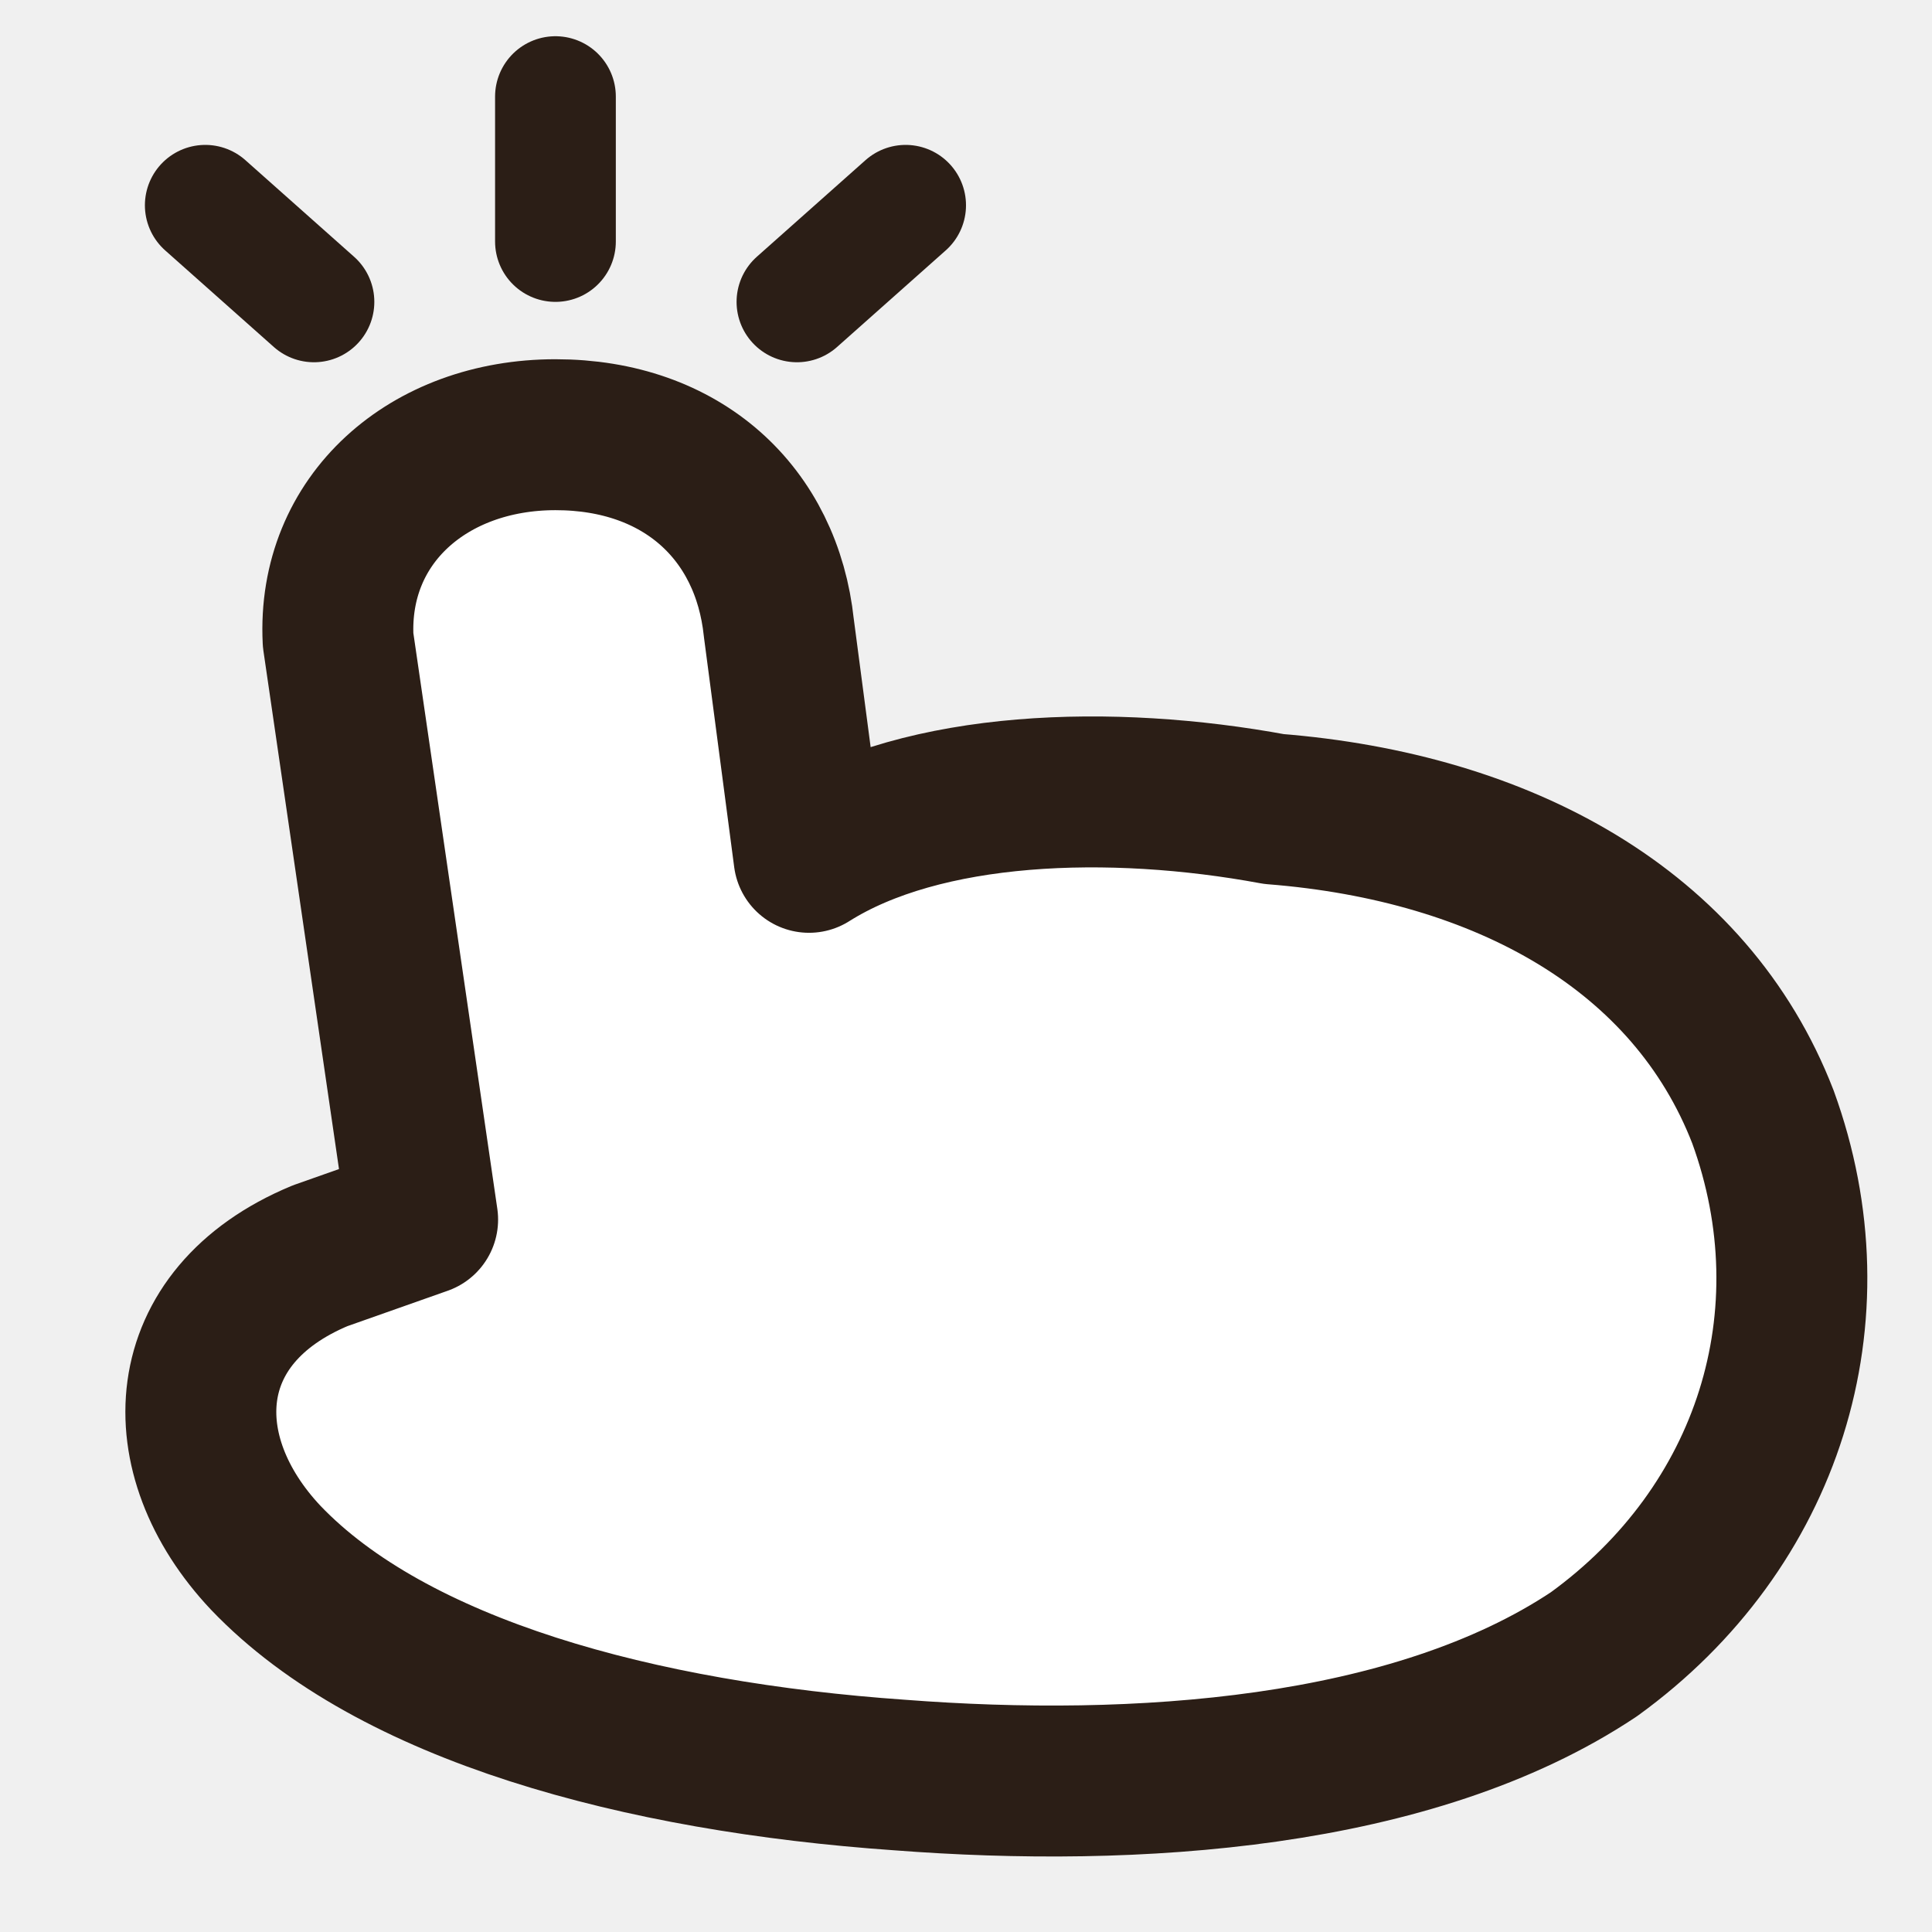
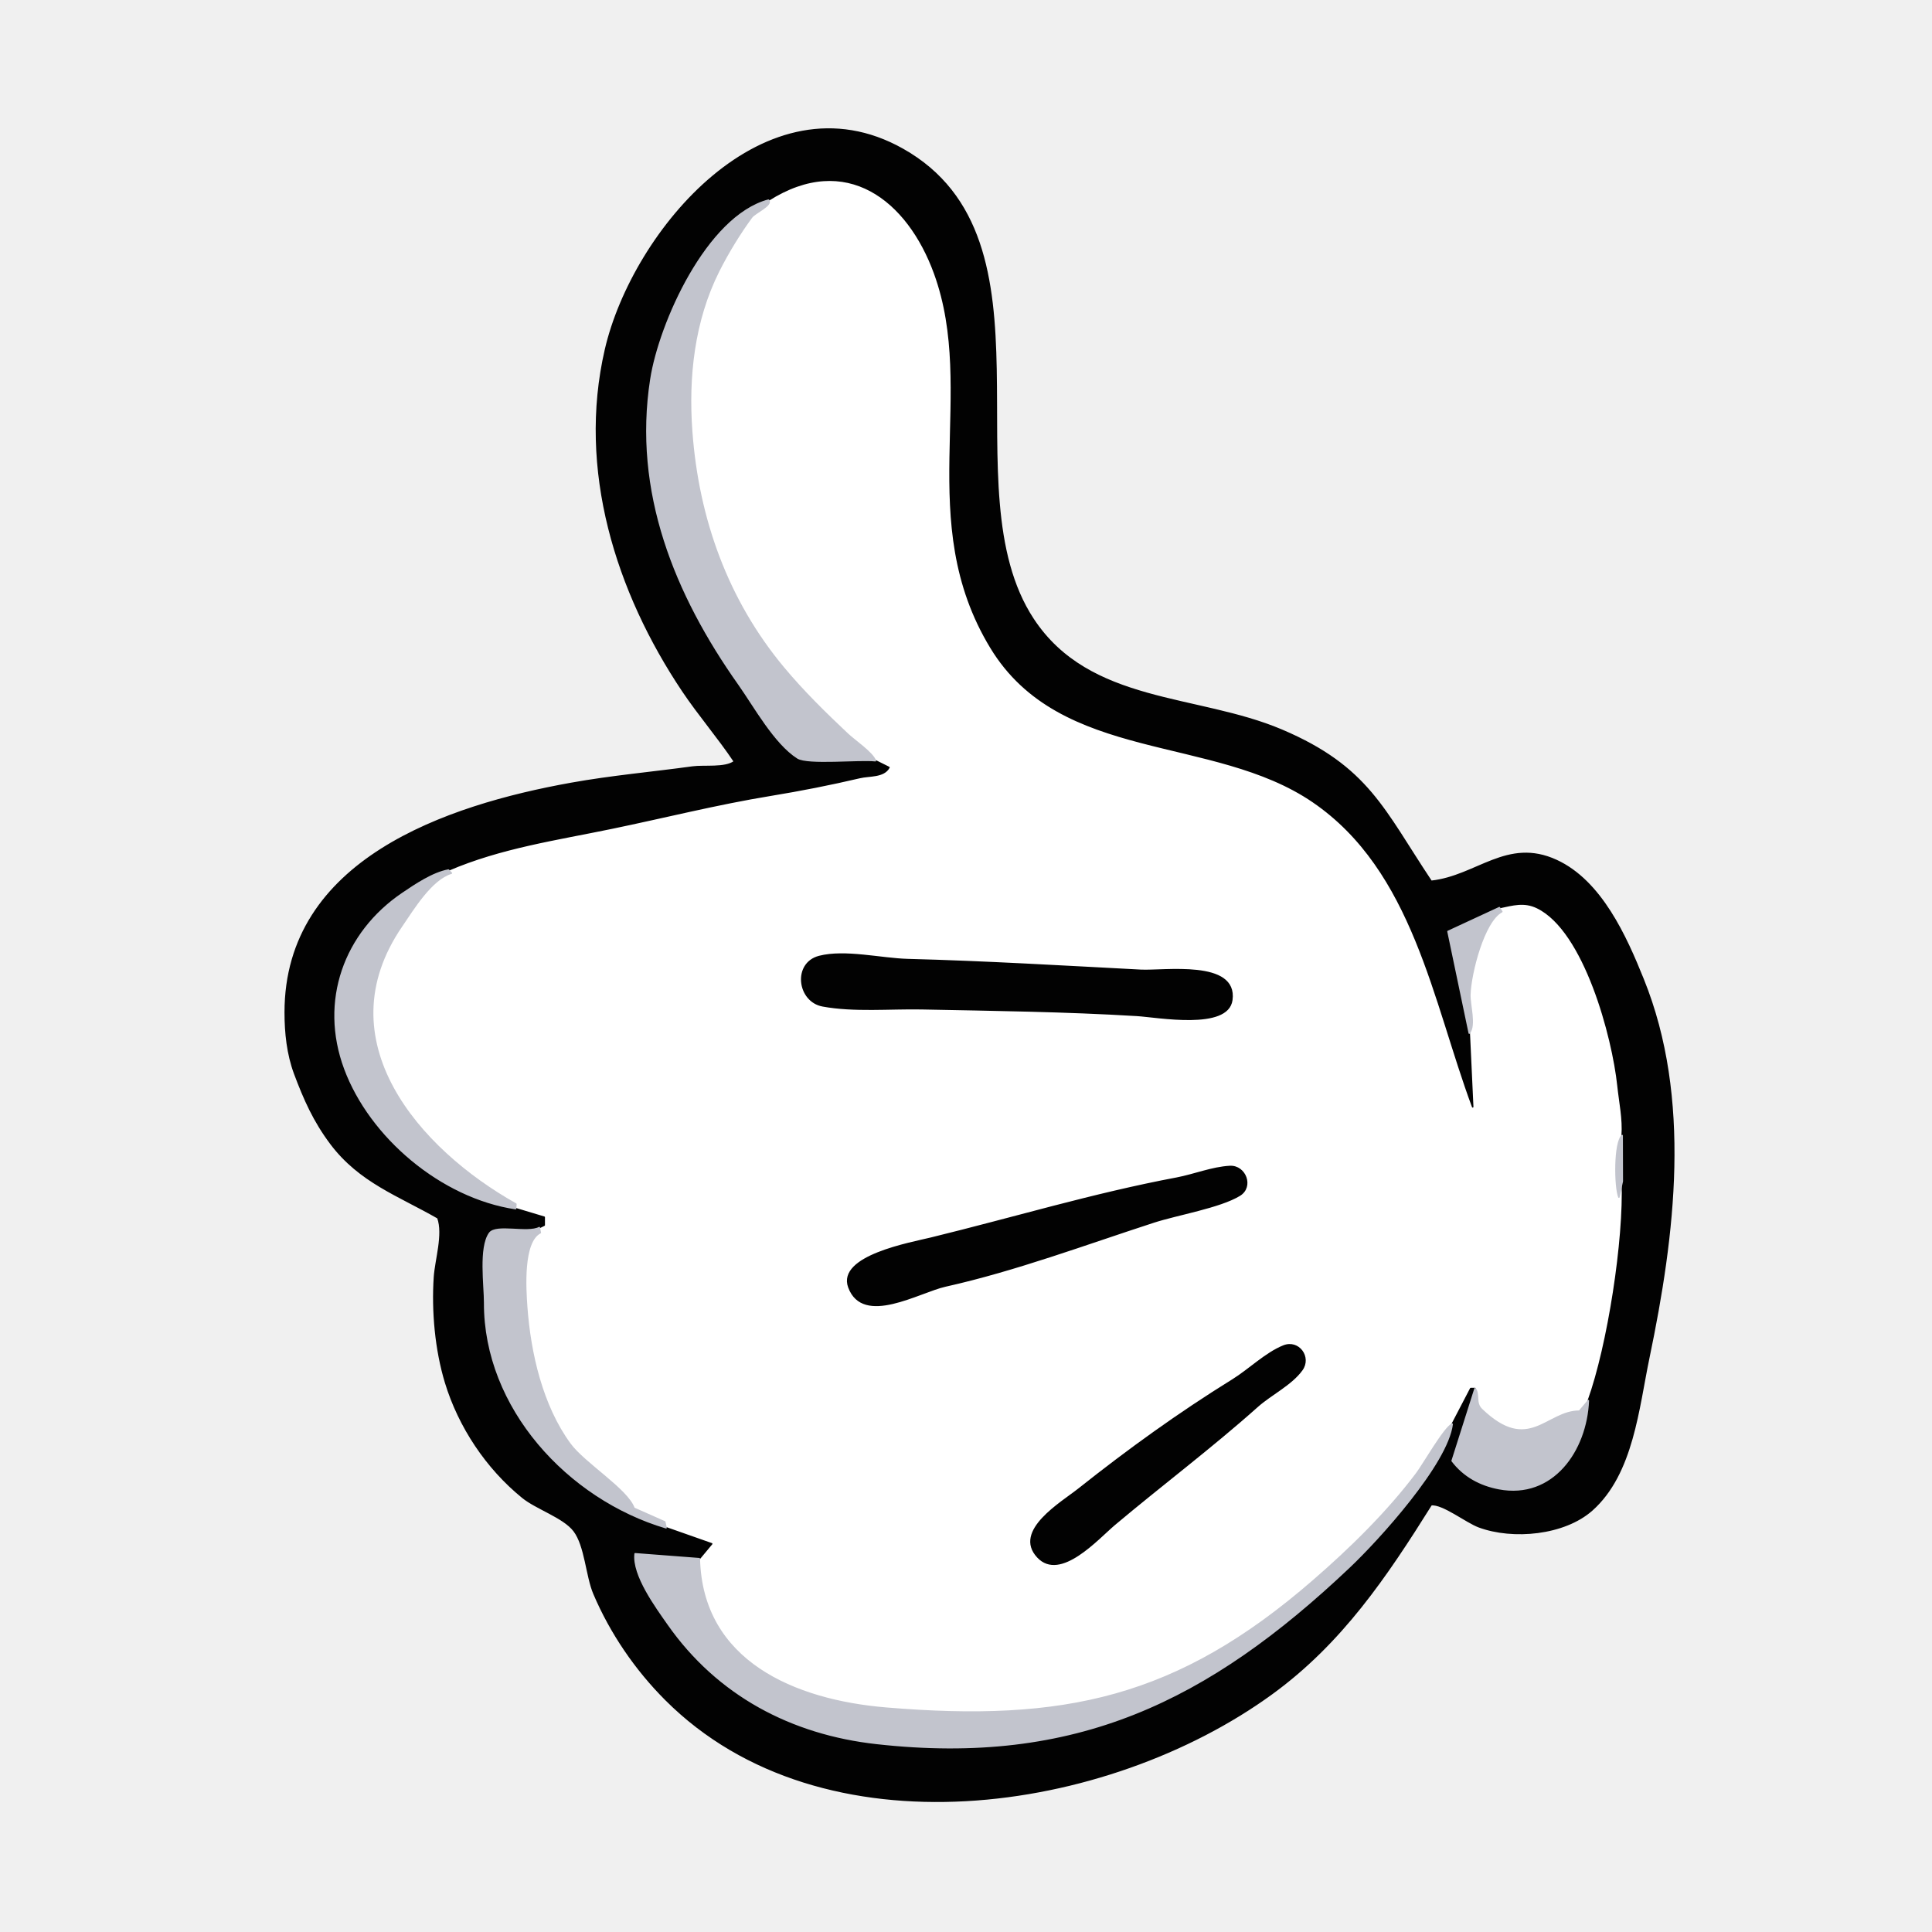
- <svg xmlns="http://www.w3.org/2000/svg" width="32" height="32" viewBox="0 0 32 32">
-   <g stroke="#2b1e16" stroke-width="2" stroke-linecap="round" fill="none">
-     <path d="M 9.2 4 V 1.6" />
-     <path d="M 5.2 5 L 3.4 3.4" />
-     <path d="M 13.2 5 L 15 3.4" />
-   </g>
-   <path d="M 5.6 10.6 C 5.5 8.6 7.1 7.2 9.2 7.2 C 11.3 7.2 12.7 8.5 12.9 10.4 L 13.4 14.2 C 15.3 13 18.4 12.9 21.1 13.4 C 24.9 13.7 28 15.4 29.2 18.5 C 30.4 21.8 29.3 25.3 26.4 27.4 C 23.4 29.4 18.8 29.7 14.9 29.4 C 10.6 29.1 6.5 28 4.4 25.8 C 2.8 24.1 2.9 21.8 5.3 20.8 L 7 20.2 Z" fill="#fff" stroke="#2b1e16" stroke-width="2.5" stroke-linejoin="round" />
+ <svg xmlns="http://www.w3.org/2000/svg" viewBox="0 0 326 326" width="48" height="48">
+   <path d="M247.92 174.33C249.01 172.99 247.97 169.63 248.02 167.83C248.12 164.28 250.35 155.44 253.41 153.83C253.27 153.61 253.14 153.38 253 153.15C255.24 152.68 257.18 152.08 259.38 153.15C267.42 157.04 272.16 175.06 273.01 183.17C273.3 185.95 273.93 188.82 273.72 191.61C272.39 192.74 272.47 200.25 273.17 202C273.36 201.11 273.55 200.22 273.74 199.33C274.14 209.13 271.34 227.1 268.01 236.33C267.51 236.93 267 237.52 266.5 238.12C260.98 238.1 257.97 245.48 250.01 237.82C248.86 236.72 249.67 235.21 248.9 234.3C248.65 234.3 248.41 234.3 248.17 234.3C247.13 236.3 246.08 238.3 245.04 240.3C243.73 240.88 240.23 247.04 239.07 248.59C234.18 255.12 227.82 261.35 221.58 266.75C198.66 286.63 179.5 290.74 149.5 288.23C134.05 286.94 118.42 280.35 118 263.01C118.7 262.17 119.39 261.34 120.09 260.5C117.52 259.6 114.95 258.69 112.39 257.79C112.31 257.46 112.24 257.13 112.17 256.8C110.44 256.03 108.71 255.27 106.98 254.5C105.84 251.31 98.62 246.97 96.18 243.65C91.47 237.22 89.44 228.38 88.87 220.52C88.65 217.49 88.14 209.52 91.17 208C91.11 207.71 91.06 207.43 91 207.14C91.28 207 91.56 206.86 91.83 206.73C91.83 206.28 91.83 205.83 91.83 205.39C90.22 204.91 88.61 204.42 87 203.94C87.02 203.68 87.03 203.43 87.05 203.17C70.64 193.98 54.52 175.57 67.77 156.26C69.77 153.33 72.77 148.36 76.17 147.33C76 147.15 75.83 146.98 75.67 146.81C84.47 143.02 93.86 141.68 103.18 139.75C112.13 137.9 120.99 135.66 130.04 134.18C135.1 133.35 140.09 132.37 145.07 131.2C146.72 130.81 149.11 131.13 150 129.5C149.24 129.12 148.48 128.74 147.71 128.36C147.19 126.98 144.23 125.01 142.99 123.84C139.22 120.29 135.49 116.63 132.18 112.65C122.72 101.29 117.79 87.55 116.71 72.83C116.03 63.58 117.07 54.12 121.25 45.77C122.81 42.66 124.87 39.3 126.83 36.65C127.41 35.88 130.42 34.6 129.67 33.77C142.76 25.46 153.2 33.7 157.72 46.15C165.01 66.25 154.22 87.89 167.21 109.28C179.02 128.72 204.74 123.77 221.56 135.27C238.55 146.88 241.88 168.97 248.5 186.77C248.31 182.62 248.11 178.48 247.92 174.33ZM138.23 161.4C133.83 162.54 134.62 168.96 138.83 169.72C144.11 170.69 150.14 170.11 155.5 170.21C167.54 170.45 179.8 170.6 191.83 171.33C195.38 171.55 207.17 173.75 207.85 168.74C208.77 162 196.41 163.93 192.5 163.73C179.4 163.05 166.29 162.26 153.17 161.92C148.68 161.8 142.58 160.28 138.23 161.4ZM207.53 196.83C204.54 196.99 201.5 198.24 198.56 198.8C184.48 201.45 171.01 205.53 157.13 208.92C153.72 209.76 141.29 211.94 143.24 217.21C145.65 223.7 155.07 217.99 159.5 217C171.41 214.34 183.11 209.95 194.7 206.19C198.68 204.9 205.82 203.72 209.17 201.68C211.5 200.25 210.13 196.7 207.53 196.83ZM216.59 227.12C213.59 228.32 210.77 231.13 208.01 232.84C198.96 238.44 190.41 244.61 182.06 251.24C179.13 253.57 170.97 258.31 175.11 262.73C178.9 266.79 185.25 259.6 188.06 257.23C196.04 250.52 204.36 244.28 212.16 237.32C214.42 235.3 217.89 233.63 219.67 231.16C221.23 229.02 219.12 226.11 216.59 227.12Z" fill="#ffffff" fill-rule="evenodd" stroke="#ffffff" stroke-width="0.25" stroke-linejoin="round" />
+   <path d="M241.5 148.71C249.2 147.88 254.31 141.37 262.63 145.2C270.18 148.68 274.36 158.05 277.25 165.23C285.39 185.35 282.52 208.4 278.21 229.1C276.44 237.57 275.52 248.65 268.63 254.79C263.95 258.95 255.28 259.74 249.55 257.62C247.43 256.84 243.45 253.67 241.5 253.9C233.93 265.98 226.41 277.19 214.61 285.78C186.83 306 138.83 313.28 112.36 286.81C107.25 281.7 103.05 275.55 100.23 268.92C98.95 265.92 98.79 260.83 96.86 258.3C95.1 256 90.53 254.57 88.18 252.66C82.1 247.72 77.46 240.74 75.19 233.28C73.51 227.74 72.93 221.27 73.31 215.5C73.51 212.55 74.9 208.29 73.89 205.5C67.22 201.67 60.71 199.45 55.84 192.99C53 189.21 51.36 185.53 49.72 181.14C48.51 177.88 48.13 174.3 48.13 170.83C48.13 145.12 75.36 135.96 96.39 132.19C103.17 130.97 110.03 130.37 116.85 129.43C118.81 129.16 122.37 129.68 123.92 128.5C121.19 124.42 117.96 120.69 115.22 116.61C104 99.87 97.5 79.23 102.17 59C106.81 38.93 129.28 12.23 152.31 25.19C179.51 40.49 159.78 82.38 174.33 104.48C183.84 118.92 201.99 117.14 216.28 123.21C230.9 129.43 233.46 136.67 241.5 148.71ZM129.67 33.77C119.31 36.54 111.3 54.54 109.83 63.99C106.88 82.97 113.92 100.27 124.69 115.49C127.31 119.2 130.71 125.42 134.59 127.89C136.31 128.97 145.02 128.06 147.71 128.36C148.48 128.74 149.24 129.12 150 129.5C149.11 131.13 146.72 130.81 145.07 131.2C140.09 132.37 135.1 133.35 130.04 134.18C120.99 135.66 112.13 137.9 103.18 139.75C93.86 141.68 84.47 143.02 75.67 146.81C73.02 147.31 70.12 149.27 67.92 150.76C58.13 157.4 53.95 168.92 58.18 180.32C62.47 191.88 74.51 202.07 87 203.94C88.61 204.42 90.22 204.91 91.83 205.39C91.83 205.83 91.83 206.28 91.83 206.73C91.56 206.86 91.28 207 91 207.14C89 208.19 83.69 206.57 82.6 208.09C80.87 210.53 81.79 216.94 81.78 219.83C81.73 237.51 95.84 252.88 112.39 257.79C114.95 258.69 117.52 259.6 120.09 260.5C119.39 261.34 118.7 262.17 118 263.01C114.39 262.73 110.78 262.46 107.17 262.18C106.74 265.77 110.73 271.2 112.75 274.08C121.12 286.02 133.56 292.59 147.92 294.18C181.46 297.92 203.86 286.98 227.63 264.47C232.61 259.76 244.22 246.97 245.04 240.3C246.08 238.3 247.13 236.3 248.17 234.3C248.41 234.3 248.65 234.3 248.9 234.3C247.61 238.36 246.32 242.43 245.03 246.5C247 249.1 249.76 250.59 252.94 251.19C261.96 252.89 267.66 244.8 268.01 236.33C271.34 227.1 274.14 209.13 273.74 199.33C273.73 196.76 273.72 194.19 273.72 191.61C273.93 188.82 273.3 185.95 273.01 183.17C272.16 175.06 267.42 157.04 259.38 153.15C257.18 152.08 255.24 152.68 253 153.15C250.11 154.49 247.22 155.83 244.33 157.17C245.53 162.89 246.72 168.61 247.92 174.33C248.11 178.48 248.31 182.62 248.5 186.77C241.88 168.97 238.55 146.88 221.56 135.27C204.74 123.77 179.02 128.72 167.21 109.28C154.22 87.89 165.01 66.25 157.72 46.15C153.2 33.7 142.76 25.46 129.67 33.77ZM138.23 161.4C142.58 160.28 148.68 161.8 153.17 161.92C166.29 162.26 179.4 163.05 192.5 163.73C196.41 163.93 208.77 162 207.85 168.74C207.17 173.75 195.38 171.55 191.83 171.33C179.8 170.6 167.54 170.45 155.5 170.21C150.14 170.11 144.11 170.69 138.83 169.72C134.62 168.96 133.83 162.54 138.23 161.4ZM207.53 196.83C210.13 196.7 211.5 200.25 209.17 201.68C205.82 203.72 198.68 204.9 194.7 206.19C183.11 209.95 171.41 214.34 159.5 217C155.07 217.99 145.65 223.7 143.24 217.21C141.29 211.94 153.72 209.76 157.13 208.92C171.01 205.53 184.48 201.45 198.56 198.8C201.5 198.24 204.54 196.99 207.53 196.83ZM216.59 227.12C219.12 226.11 221.23 229.02 219.67 231.16C217.89 233.63 214.42 235.3 212.16 237.32C204.36 244.28 196.04 250.52 188.06 257.23C185.25 259.6 178.9 266.79 175.11 262.73C170.97 258.31 179.13 253.57 182.06 251.24C190.41 244.61 198.96 238.44 208.01 232.84C210.77 231.13 213.59 228.32 216.59 227.12Z" fill="#020202" fill-rule="evenodd" stroke="#020202" stroke-width="0.25" stroke-linejoin="round" />
+   <path d="M129.67 33.77C130.42 34.6 127.41 35.88 126.83 36.65C124.87 39.3 122.81 42.66 121.25 45.77C117.07 54.12 116.03 63.58 116.71 72.83C117.79 87.55 122.72 101.29 132.18 112.65C135.49 116.63 139.22 120.29 142.99 123.84C144.23 125.01 147.19 126.98 147.71 128.36C145.02 128.06 136.31 128.97 134.59 127.89C130.71 125.42 127.31 119.2 124.69 115.49C113.92 100.27 106.88 82.97 109.83 63.99C111.3 54.54 119.31 36.54 129.67 33.77ZM75.67 146.81C75.83 146.98 76 147.15 76.17 147.33C72.77 148.36 69.77 153.33 67.77 156.26C54.52 175.57 70.64 193.98 87.05 203.17C87.03 203.43 87.02 203.68 87 203.94C74.51 202.07 62.47 191.88 58.18 180.32C53.95 168.92 58.13 157.4 67.92 150.76C70.12 149.27 73.02 147.31 75.67 146.81ZM253 153.15C253.14 153.38 253.27 153.61 253.41 153.83C250.35 155.44 248.12 164.28 248.02 167.83C247.97 169.63 249.01 172.99 247.92 174.33C246.72 168.61 245.53 162.89 244.33 157.17C247.22 155.83 250.11 154.49 253 153.15ZM273.72 191.61C273.72 194.19 273.73 196.76 273.74 199.33C273.55 200.22 273.36 201.11 273.17 202C272.47 200.25 272.39 192.74 273.72 191.61ZM91 207.14C91.06 207.43 91.11 207.71 91.17 208C88.14 209.52 88.65 217.49 88.87 220.52C89.44 228.38 91.47 237.22 96.18 243.65C98.62 246.97 105.84 251.31 106.98 254.5C108.71 255.27 110.44 256.03 112.17 256.8C112.24 257.13 112.31 257.46 112.39 257.79C95.84 252.88 81.73 237.51 81.78 219.83C81.79 216.94 80.87 210.53 82.6 208.09C83.69 206.57 89 208.19 91 207.14ZM248.9 234.3C249.67 235.21 248.86 236.72 250.01 237.82C257.97 245.48 260.98 238.1 266.5 238.12C267 237.52 267.51 236.93 268.01 236.33C267.66 244.8 261.96 252.89 252.94 251.19C249.76 250.59 247 249.1 245.03 246.5C246.32 242.43 247.61 238.36 248.9 234.3ZM245.04 240.3C244.22 246.97 232.61 259.76 227.63 264.47C203.86 286.98 181.46 297.92 147.92 294.18C133.56 292.59 121.12 286.02 112.75 274.08C110.73 271.2 106.74 265.77 107.17 262.18C110.78 262.46 114.39 262.73 118 263.01C118.42 280.35 134.05 286.94 149.5 288.23C179.5 290.74 198.66 286.63 221.58 266.75C227.82 261.35 234.18 255.12 239.07 248.59C240.23 247.04 243.73 240.88 245.04 240.3Z" fill="#c2c4cd" fill-rule="evenodd" stroke="#c2c4cd" stroke-width="0.25" stroke-linejoin="round" />
</svg>
